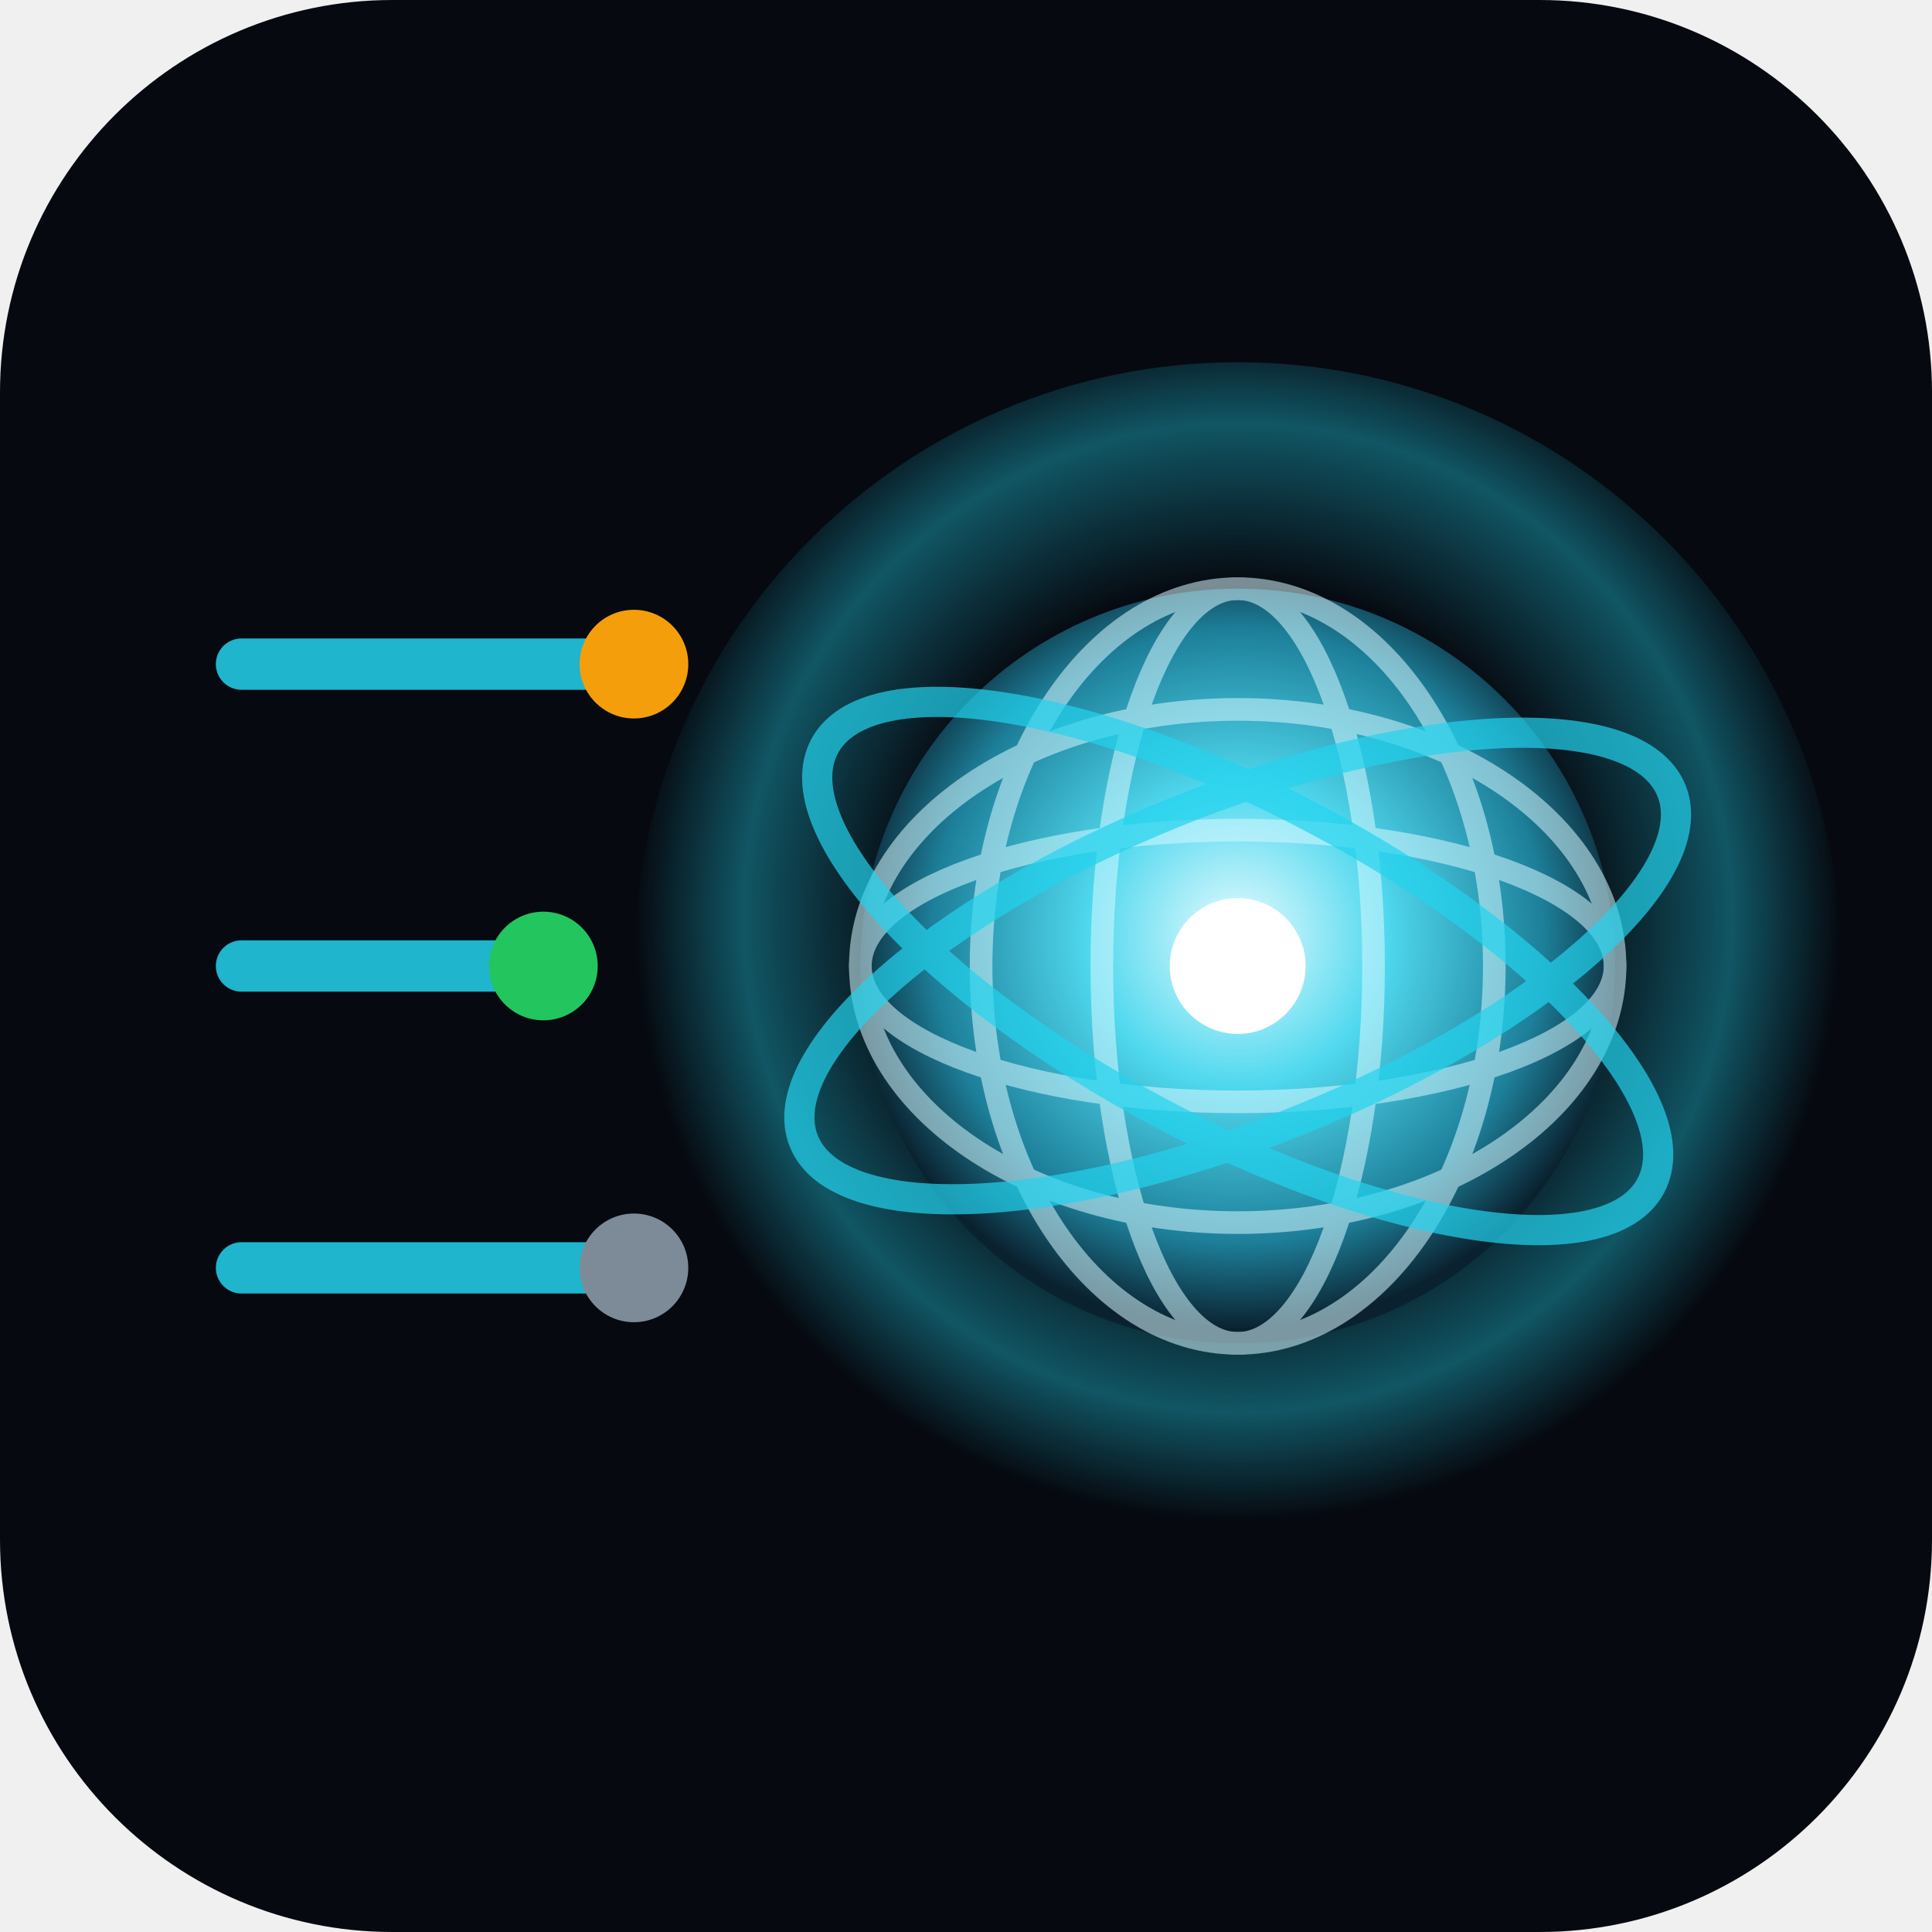
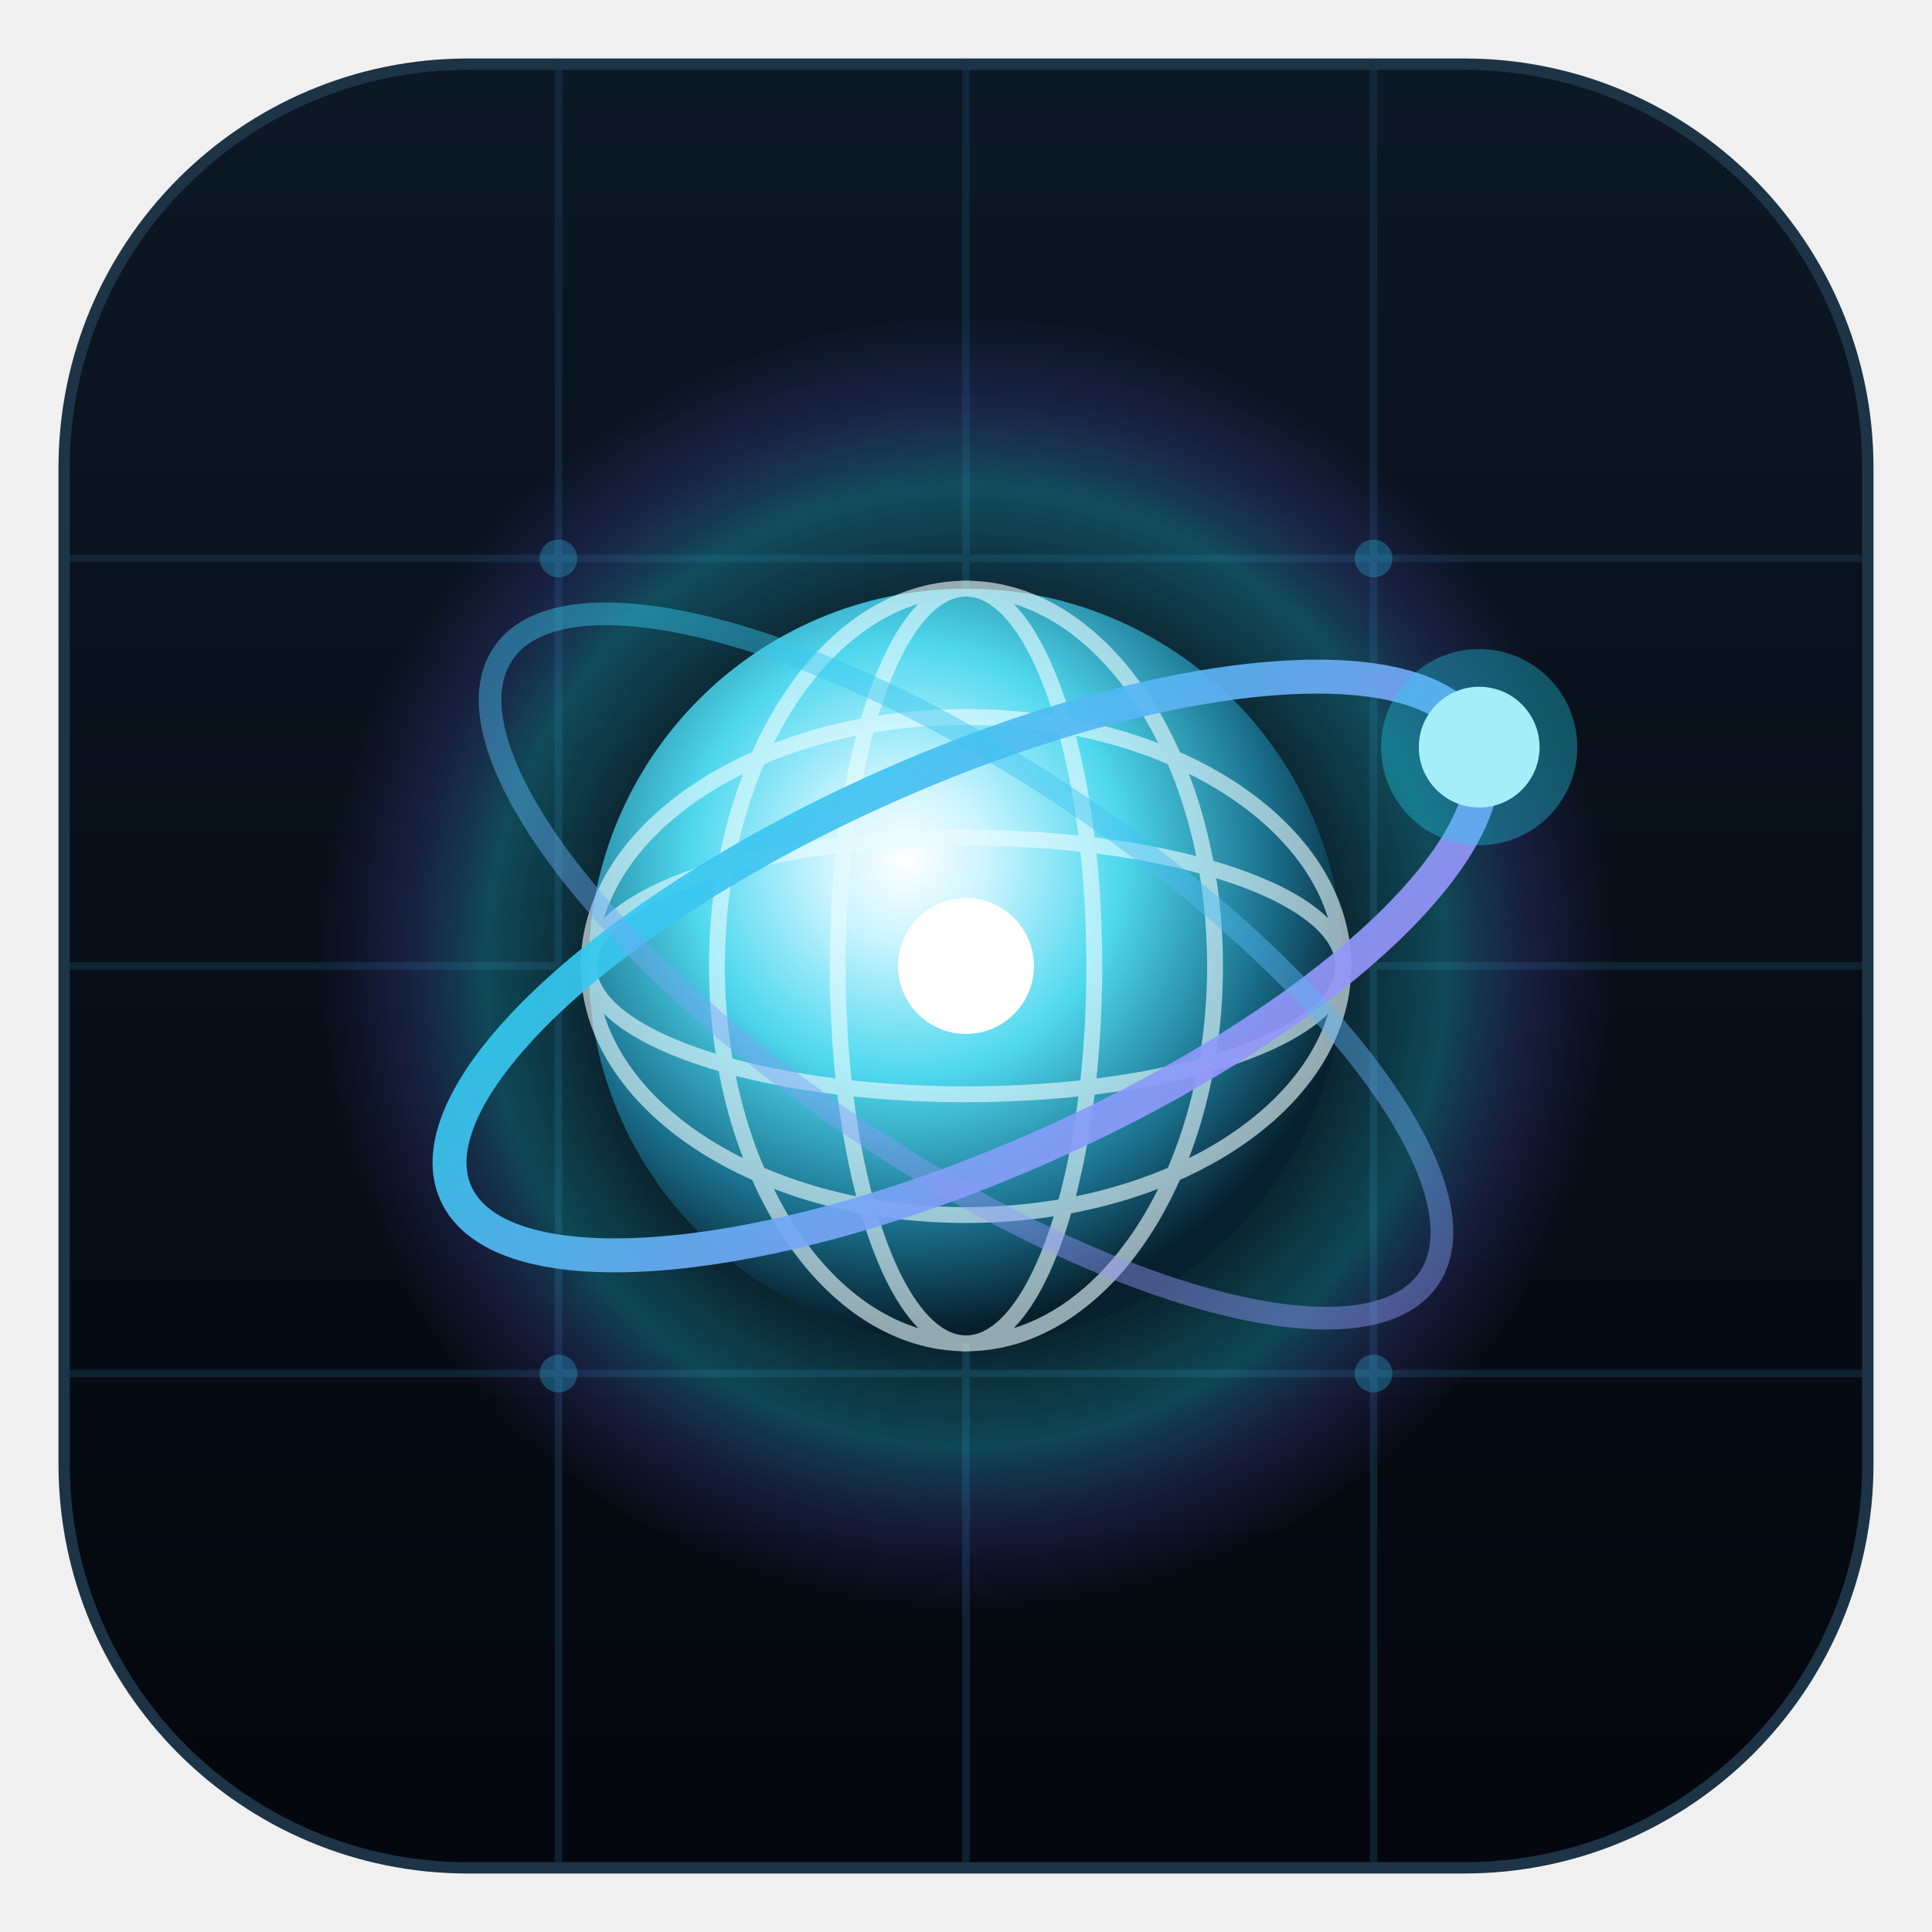
- <svg xmlns="http://www.w3.org/2000/svg" viewBox="0 0 128 128" width="128" height="128">
+ <svg xmlns="http://www.w3.org/2000/svg" viewBox="0 0 256 256" width="256" height="256">
  <defs>
-     <radialGradient id="core" cx="50%" cy="46%" r="52%">
-       <stop offset="0%" stop-color="#eafcff" />
-       <stop offset="38%" stop-color="#4fd8ee" />
-       <stop offset="78%" stop-color="#1d7f99" />
-       <stop offset="100%" stop-color="#0a2230" />
+     <linearGradient id="plate" x1="0" y1="0" x2="0" y2="1">
+       <stop offset="0%" stop-color="#0d1826" />
+       <stop offset="55%" stop-color="#070d16" />
+       <stop offset="100%" stop-color="#04070d" />
+     </linearGradient>
+     <radialGradient id="sphere" cx="42%" cy="36%" r="62%">
+       <stop offset="0%" stop-color="#ffffff" />
+       <stop offset="18%" stop-color="#c9f4ff" />
+       <stop offset="46%" stop-color="#4fd8ee" />
+       <stop offset="78%" stop-color="#1a6f8c" />
+       <stop offset="100%" stop-color="#07202e" />
    </radialGradient>
-     <radialGradient id="halo" cx="50%" cy="46%" r="50%">
-       <stop offset="55%" stop-color="#22d3ee" stop-opacity="0" />
-       <stop offset="82%" stop-color="#22d3ee" stop-opacity=".38" />
-       <stop offset="100%" stop-color="#22d3ee" stop-opacity="0" />
+     <radialGradient id="halo" cx="50%" cy="50%" r="50%">
+       <stop offset="46%" stop-color="#22d3ee" stop-opacity="0" />
+       <stop offset="74%" stop-color="#22d3ee" stop-opacity=".30" />
+       <stop offset="88%" stop-color="#6366f1" stop-opacity=".16" />
+       <stop offset="100%" stop-color="#6366f1" stop-opacity="0" />
    </radialGradient>
+     <linearGradient id="ring" x1="0" y1="0" x2="1" y2="1">
+       <stop offset="0%" stop-color="#22d3ee" />
+       <stop offset="100%" stop-color="#a78bfa" />
+     </linearGradient>
  </defs>
-   <rect width="128" height="128" rx="26" fill="#060910" />
-   <g stroke="#22d3ee" stroke-width="3.4" stroke-linecap="round" opacity=".85">
-     <path d="M16 44 H40" />
-     <path d="M16 64 H34" />
-     <path d="M16 84 H40" />
+   <rect x="8" y="8" width="240" height="240" rx="54" fill="url(#plate)" />
+   <rect x="8.5" y="8.5" width="239" height="239" rx="53.5" fill="none" stroke="#1d3346" stroke-width="1.5" />
+   <g stroke="#16354a" stroke-width="1" opacity=".55">
+     <path d="M8 74 H248 M8 128 H248 M8 182 H248" />
+     <path d="M74 8 V248 M128 8 V248 M182 8 V248" />
  </g>
-   <g fill="#f59e0b">
-     <circle cx="42" cy="44" r="3.6" />
+   <g fill="#22d3ee" opacity=".30">
+     <circle cx="74" cy="74" r="2.5" />
+     <circle cx="182" cy="74" r="2.5" />
+     <circle cx="74" cy="182" r="2.5" />
+     <circle cx="182" cy="182" r="2.5" />
  </g>
-   <g fill="#22c55e">
-     <circle cx="36" cy="64" r="3.6" />
+   <circle cx="128" cy="128" r="86" fill="url(#halo)" />
+   <circle cx="128" cy="128" r="50" fill="url(#sphere)" />
+   <g fill="none" stroke="#eafcff" stroke-width="2.1" opacity=".62">
+     <ellipse cx="128" cy="128" rx="50" ry="17" />
+     <ellipse cx="128" cy="128" rx="50" ry="33" />
+     <ellipse cx="128" cy="128" rx="17" ry="50" />
+     <ellipse cx="128" cy="128" rx="33" ry="50" />
  </g>
-   <g fill="#7d8b99">
-     <circle cx="42" cy="84" r="3.6" />
-   </g>
-   <circle cx="82" cy="64" r="40" fill="url(#halo)" />
-   <circle cx="82" cy="64" r="25" fill="url(#core)" />
-   <g fill="none" stroke="#d6f7ff" stroke-width="1.5" opacity=".55">
-     <ellipse cx="82" cy="64" rx="25" ry="9" />
-     <ellipse cx="82" cy="64" rx="25" ry="17" />
-     <ellipse cx="82" cy="64" rx="9" ry="25" />
-     <ellipse cx="82" cy="64" rx="17" ry="25" />
-   </g>
-   <g fill="none" stroke="#22d3ee" stroke-width="2" opacity=".7">
-     <ellipse cx="82" cy="64" rx="31" ry="11" transform="rotate(-22 82 64)" />
-     <ellipse cx="82" cy="64" rx="31" ry="11" transform="rotate(28 82 64)" />
-   </g>
-   <circle cx="82" cy="64" r="4.5" fill="#ffffff" />
+   <ellipse cx="128" cy="128" rx="74" ry="26" fill="none" stroke="url(#ring)" stroke-width="4.5" opacity=".92" transform="rotate(-24 128 128)" />
+   <ellipse cx="128" cy="128" rx="74" ry="26" fill="none" stroke="url(#ring)" stroke-width="3" opacity=".45" transform="rotate(34 128 128)" />
+   <circle cx="196" cy="99" r="8" fill="#eafcff" />
+   <circle cx="196" cy="99" r="13" fill="#22d3ee" opacity=".35" />
+   <circle cx="128" cy="128" r="9" fill="#ffffff" />
</svg>
